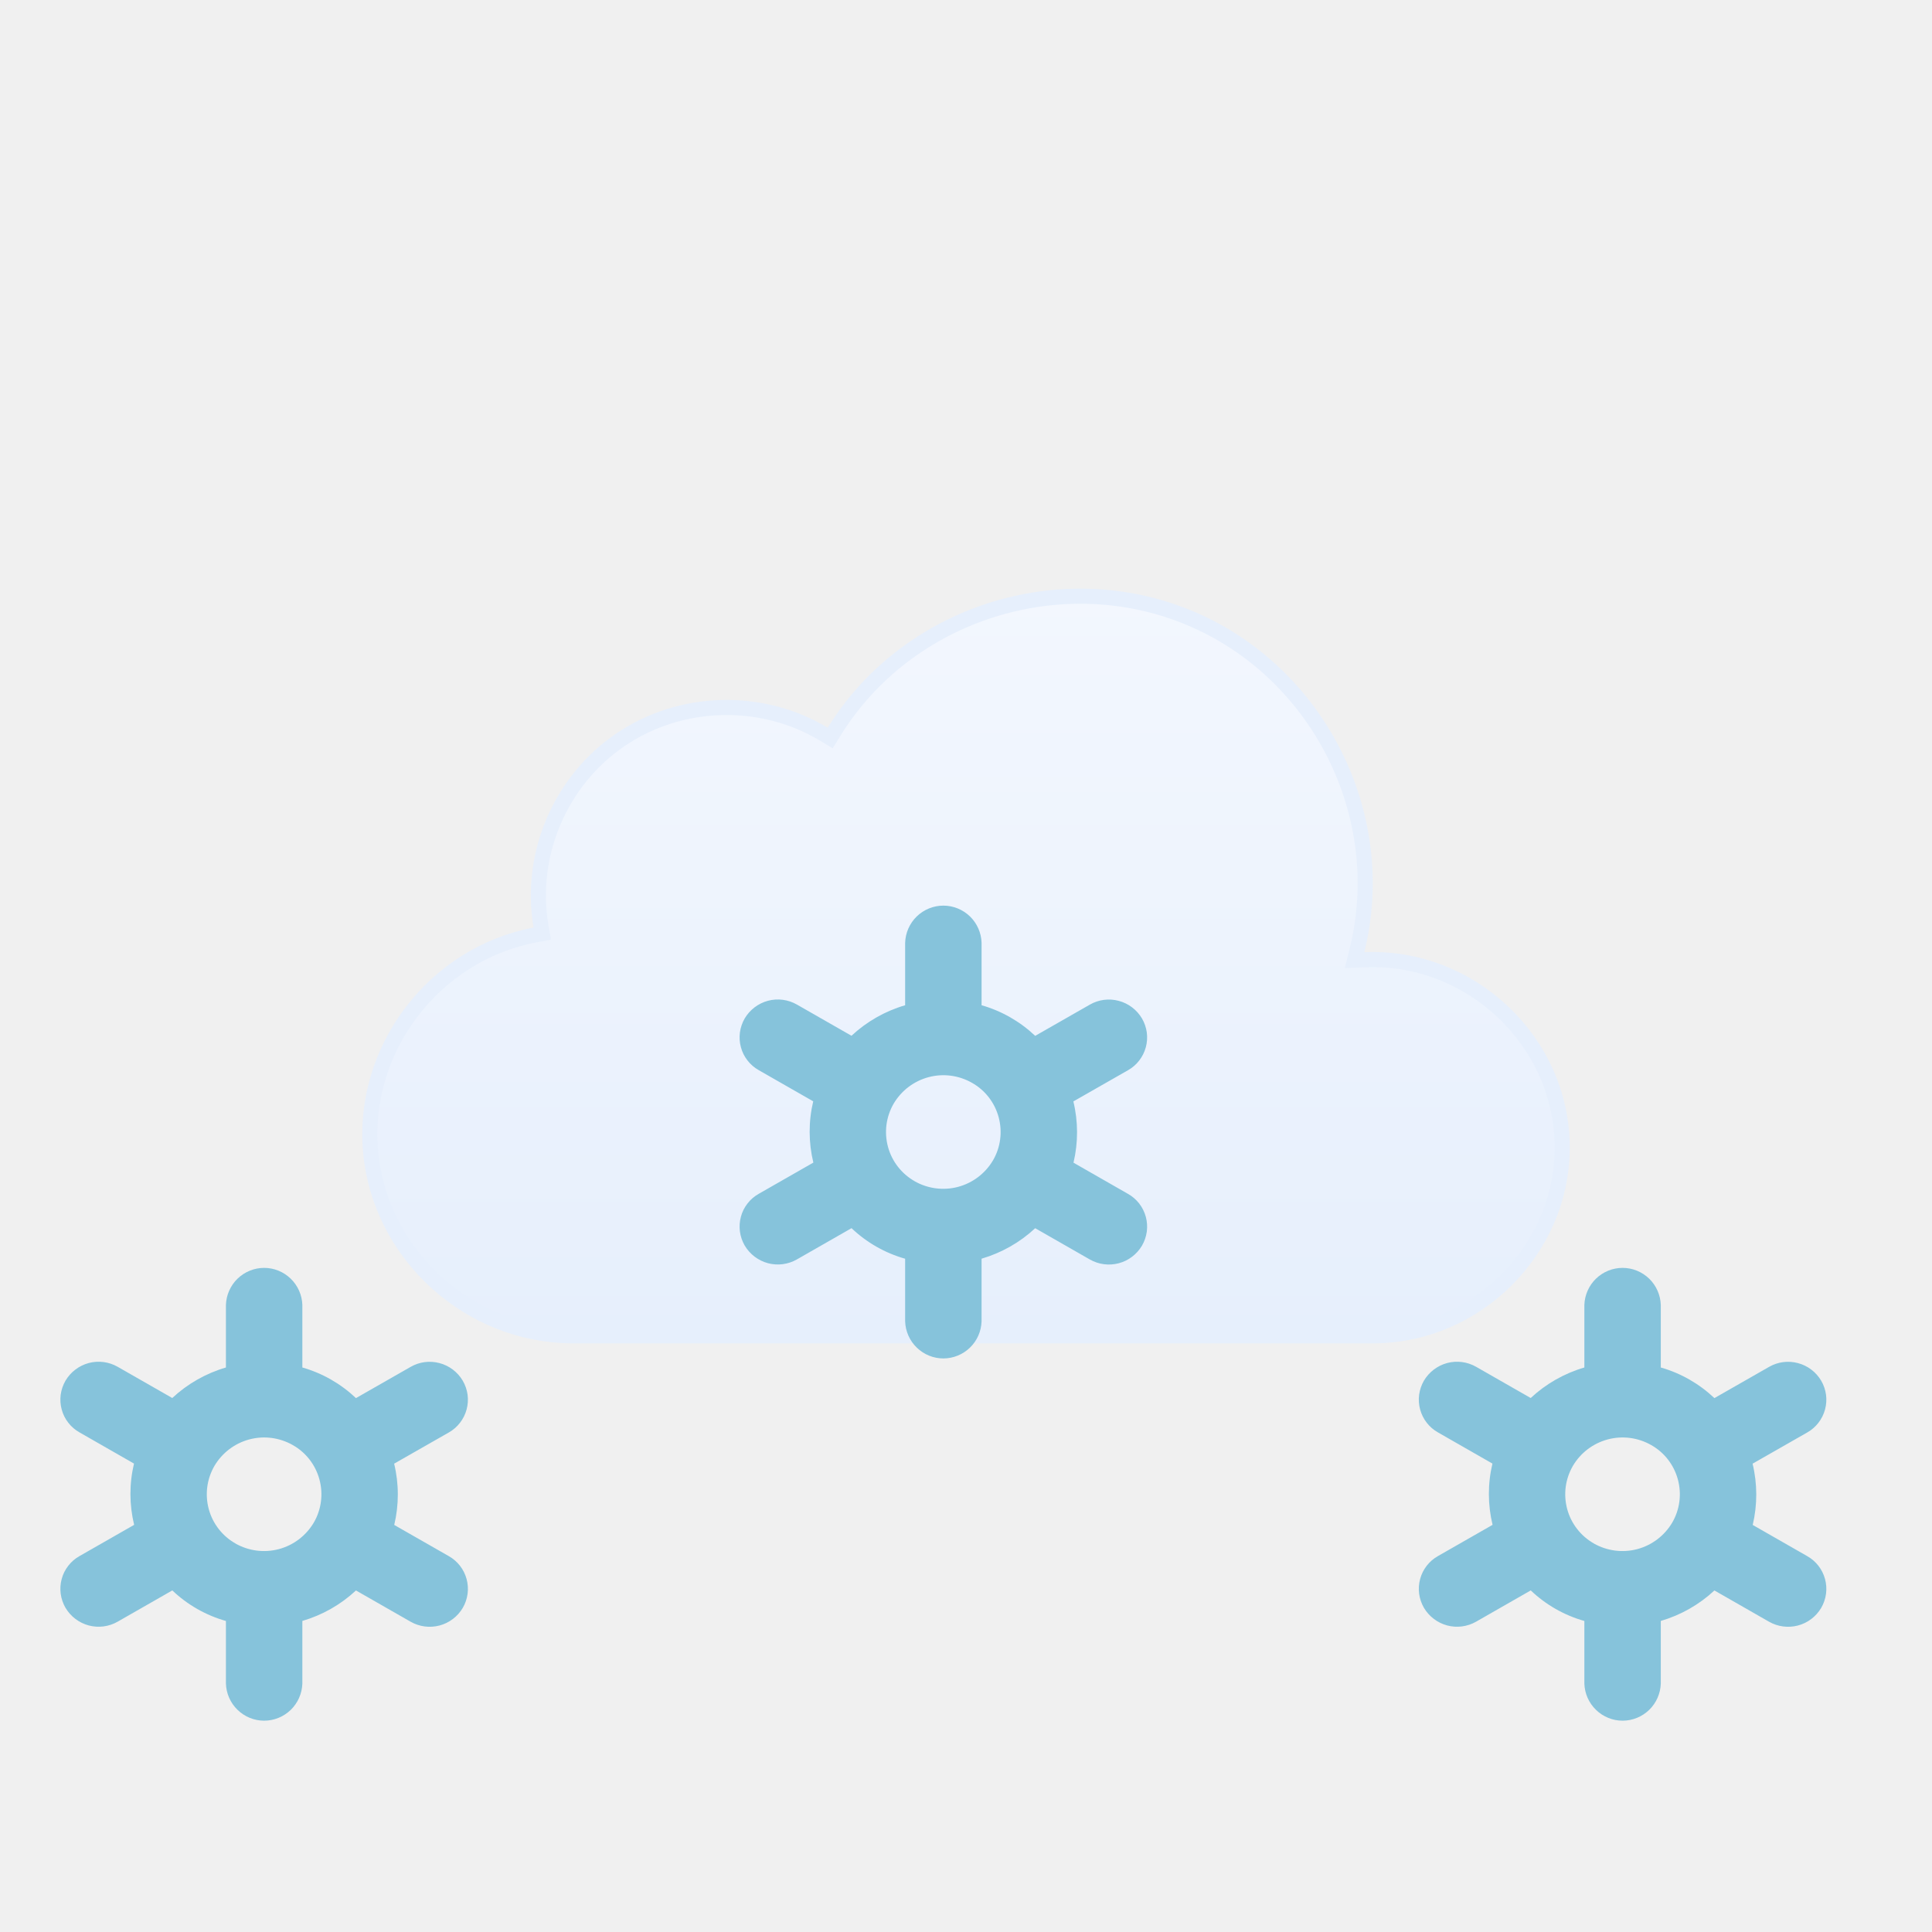
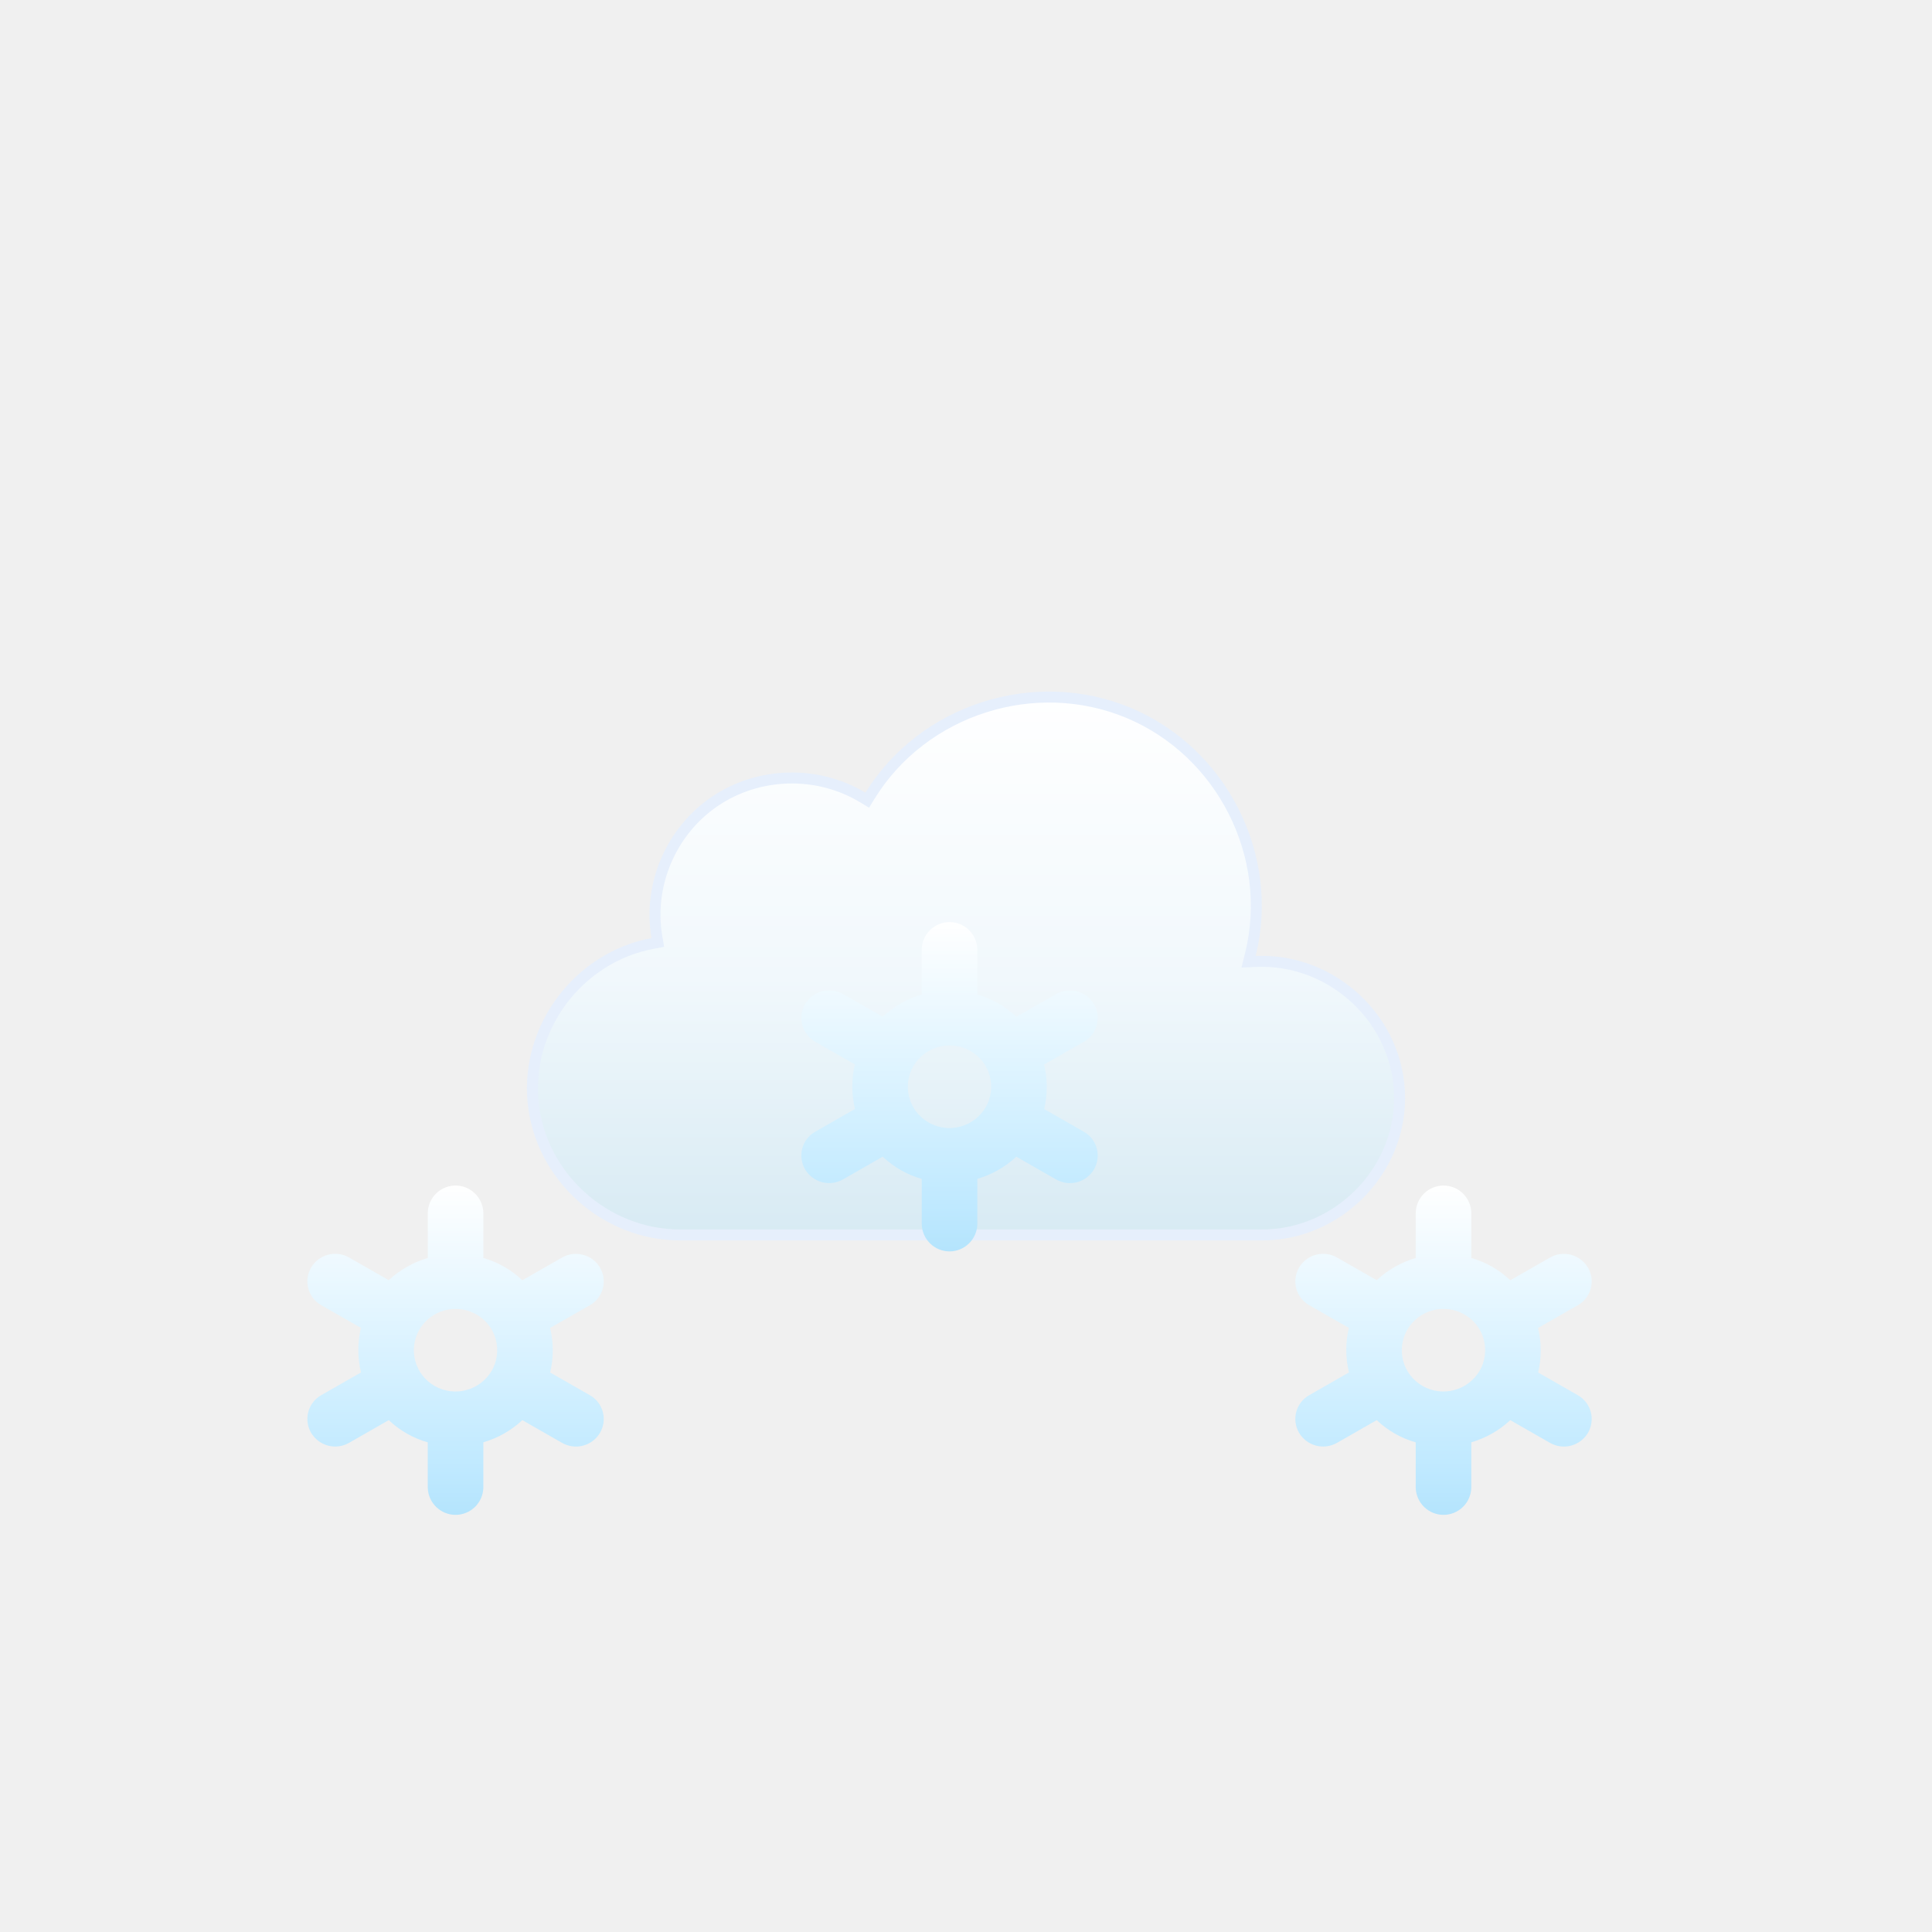
- <svg xmlns="http://www.w3.org/2000/svg" viewBox="0 0 128 128" fill="none">
+ <svg xmlns="http://www.w3.org/2000/svg" viewBox="-24 -24 176 176" fill="none">
  <g id="snow" clip-path="url(#clip0_1858_8860)">
    <g id="Sky">
      <g id="Clouds">
        <g id="Cloud">
          <path id="Cloud_2" d="M55.262 48.475C60.123 40.611 70.297 37.38 78.815 40.943C87.321 44.502 92.138 54.003 89.903 62.965L89.742 63.614L90.411 63.585C97.42 63.279 103.5 68.992 103.5 76.028C103.5 82.84 97.772 88.5 90.977 88.5H37.954C31.128 88.502 25.203 83.171 24.559 76.36C23.916 69.552 28.737 63.212 35.443 61.945L35.926 61.853L35.842 61.369C35.026 56.624 37.126 51.717 41.105 49.013C45.095 46.301 50.446 46.154 54.58 48.64L55.003 48.895L55.262 48.475Z" fill="url(#paint0_linear_1858_8860)" stroke="#E6EFFC" stroke-miterlimit="10" />
        </g>
      </g>
    </g>
    <g id="Precipitation">
      <g id="Snowflakes" transform="translate(-128 -192) scale(3)">
-         <path id="Snowflake 1" d="M52.578 90.366L51.373 89.677C51.479 89.233 51.479 88.769 51.371 88.324L52.578 87.635C52.674 87.581 52.758 87.508 52.825 87.421C52.893 87.334 52.942 87.235 52.971 87.128C53 87.022 53.007 86.911 52.993 86.802C52.978 86.693 52.942 86.588 52.887 86.493C52.773 86.3 52.589 86.16 52.373 86.103C52.157 86.045 51.928 86.075 51.734 86.187L50.528 86.876C50.193 86.559 49.787 86.326 49.344 86.2V84.82C49.337 84.6 49.245 84.392 49.087 84.239C48.93 84.086 48.719 84 48.5 84C48.281 84 48.07 84.086 47.912 84.239C47.755 84.392 47.663 84.6 47.656 84.82V86.2C47.214 86.329 46.808 86.56 46.471 86.874L45.266 86.185C45.072 86.074 44.843 86.044 44.627 86.101C44.411 86.159 44.227 86.299 44.113 86.491C44.058 86.586 44.022 86.692 44.007 86.801C43.993 86.91 44 87.021 44.029 87.127C44.057 87.233 44.107 87.333 44.175 87.42C44.242 87.507 44.326 87.579 44.422 87.633L45.626 88.322C45.52 88.767 45.521 89.231 45.629 89.675L44.422 90.365C44.326 90.419 44.242 90.491 44.175 90.578C44.107 90.665 44.057 90.764 44.029 90.871C44 90.977 43.993 91.088 44.007 91.197C44.022 91.306 44.058 91.412 44.113 91.507C44.227 91.699 44.411 91.839 44.627 91.897C44.843 91.954 45.072 91.924 45.266 91.813L46.472 91.123C46.806 91.441 47.213 91.673 47.656 91.798V93.18C47.663 93.4 47.755 93.608 47.913 93.761C48.07 93.914 48.281 94 48.5 94C48.719 94 48.93 93.914 49.088 93.761C49.245 93.608 49.337 93.4 49.344 93.18V91.797C49.785 91.668 50.191 91.438 50.528 91.124L51.734 91.814C51.928 91.925 52.157 91.955 52.373 91.898C52.589 91.841 52.773 91.701 52.887 91.508C52.942 91.413 52.978 91.308 52.993 91.198C53.007 91.089 53 90.978 52.971 90.872C52.942 90.766 52.893 90.666 52.825 90.579C52.758 90.493 52.674 90.42 52.578 90.366ZM47.866 90.086C47.723 90.005 47.597 89.896 47.496 89.766C47.394 89.635 47.32 89.486 47.277 89.327C47.234 89.167 47.223 89.001 47.244 88.837C47.266 88.673 47.32 88.515 47.403 88.372C47.574 88.084 47.85 87.874 48.174 87.788C48.497 87.702 48.841 87.747 49.132 87.913C49.276 87.994 49.402 88.103 49.503 88.233C49.604 88.364 49.678 88.513 49.721 88.672C49.764 88.832 49.776 88.998 49.754 89.162C49.733 89.326 49.679 89.484 49.596 89.626C49.425 89.915 49.148 90.125 48.825 90.211C48.501 90.297 48.157 90.252 47.866 90.087V90.086Z" fill="#86C3DB" transform="translate(0, 8)" />
-         <path id="Snowflake 2" d="M67.578 90.366L66.374 89.677C66.479 89.233 66.479 88.769 66.371 88.324L67.578 87.635C67.674 87.581 67.758 87.508 67.825 87.421C67.893 87.334 67.942 87.235 67.971 87.128C68 87.022 68.007 86.911 67.993 86.802C67.978 86.693 67.942 86.588 67.887 86.493C67.773 86.3 67.589 86.16 67.373 86.103C67.157 86.045 66.928 86.075 66.734 86.187L65.528 86.876C65.193 86.559 64.787 86.326 64.344 86.2V84.82C64.337 84.6 64.245 84.392 64.088 84.239C63.93 84.086 63.719 84 63.5 84C63.281 84 63.07 84.086 62.912 84.239C62.755 84.392 62.663 84.6 62.656 84.82V86.2C62.214 86.329 61.808 86.56 61.471 86.874L60.266 86.185C60.072 86.074 59.843 86.044 59.627 86.101C59.411 86.159 59.227 86.299 59.113 86.491C59.058 86.586 59.022 86.692 59.007 86.801C58.993 86.91 59 87.021 59.029 87.127C59.057 87.233 59.107 87.333 59.175 87.42C59.242 87.507 59.326 87.579 59.422 87.633L60.626 88.322C60.52 88.767 60.521 89.231 60.629 89.675L59.422 90.365C59.326 90.419 59.242 90.491 59.175 90.578C59.107 90.665 59.057 90.764 59.029 90.871C59 90.977 58.993 91.088 59.007 91.197C59.022 91.306 59.058 91.412 59.113 91.507C59.227 91.699 59.411 91.839 59.627 91.897C59.843 91.954 60.072 91.924 60.266 91.813L61.472 91.123C61.806 91.441 62.213 91.673 62.656 91.798V93.18C62.663 93.4 62.755 93.608 62.913 93.761C63.07 93.914 63.281 94 63.5 94C63.719 94 63.93 93.914 64.088 93.761C64.245 93.608 64.337 93.4 64.344 93.18V91.797C64.785 91.668 65.191 91.438 65.528 91.124L66.734 91.814C66.928 91.925 67.157 91.955 67.373 91.898C67.589 91.841 67.773 91.701 67.887 91.508C67.942 91.413 67.978 91.308 67.993 91.198C68.007 91.089 68 90.978 67.971 90.872C67.942 90.766 67.893 90.666 67.825 90.579C67.758 90.493 67.674 90.42 67.578 90.366ZM62.866 90.086C62.723 90.005 62.597 89.896 62.496 89.766C62.394 89.635 62.32 89.486 62.277 89.327C62.234 89.167 62.223 89.001 62.244 88.837C62.266 88.673 62.32 88.515 62.403 88.372C62.574 88.084 62.85 87.874 63.174 87.788C63.497 87.702 63.841 87.747 64.132 87.913C64.276 87.994 64.402 88.103 64.503 88.233C64.604 88.364 64.678 88.513 64.721 88.672C64.764 88.832 64.776 88.998 64.754 89.162C64.733 89.326 64.679 89.484 64.596 89.626C64.425 89.915 64.148 90.125 63.825 90.211C63.501 90.297 63.157 90.252 62.866 90.087V90.086Z" fill="#86C3DB" transform="translate(0, 0)" />
-         <path id="Snowflake 3" d="M82.578 90.366L81.374 89.677C81.479 89.233 81.479 88.769 81.371 88.324L82.578 87.635C82.674 87.581 82.758 87.508 82.825 87.421C82.893 87.334 82.942 87.235 82.971 87.128C83 87.022 83.007 86.911 82.993 86.802C82.978 86.693 82.942 86.588 82.887 86.493C82.773 86.3 82.589 86.16 82.373 86.103C82.157 86.045 81.928 86.075 81.734 86.187L80.528 86.876C80.193 86.559 79.787 86.326 79.344 86.2V84.82C79.337 84.6 79.245 84.392 79.088 84.239C78.93 84.086 78.719 84 78.5 84C78.281 84 78.07 84.086 77.912 84.239C77.755 84.392 77.663 84.6 77.656 84.82V86.2C77.214 86.329 76.808 86.56 76.471 86.874L75.266 86.185C75.072 86.074 74.843 86.044 74.627 86.101C74.411 86.159 74.227 86.299 74.113 86.491C74.058 86.586 74.022 86.692 74.007 86.801C73.993 86.91 74 87.021 74.029 87.127C74.058 87.233 74.107 87.333 74.175 87.42C74.242 87.507 74.326 87.579 74.422 87.633L75.626 88.322C75.52 88.767 75.521 89.231 75.629 89.675L74.422 90.365C74.326 90.419 74.242 90.491 74.175 90.578C74.107 90.665 74.058 90.764 74.029 90.871C74 90.977 73.993 91.088 74.007 91.197C74.022 91.306 74.058 91.412 74.113 91.507C74.227 91.699 74.411 91.839 74.627 91.897C74.843 91.954 75.072 91.924 75.266 91.813L76.472 91.123C76.806 91.441 77.213 91.673 77.656 91.798V93.18C77.663 93.4 77.755 93.608 77.913 93.761C78.07 93.914 78.281 94 78.5 94C78.719 94 78.93 93.914 79.088 93.761C79.245 93.608 79.337 93.4 79.344 93.18V91.797C79.785 91.668 80.191 91.438 80.528 91.124L81.734 91.814C81.928 91.925 82.157 91.955 82.373 91.898C82.589 91.841 82.773 91.701 82.887 91.508C82.942 91.413 82.978 91.308 82.993 91.198C83.007 91.089 83 90.978 82.971 90.872C82.942 90.766 82.893 90.666 82.825 90.579C82.758 90.493 82.674 90.42 82.578 90.366ZM77.866 90.086C77.723 90.005 77.597 89.896 77.496 89.766C77.394 89.635 77.32 89.486 77.277 89.327C77.234 89.167 77.223 89.001 77.244 88.837C77.266 88.673 77.32 88.515 77.403 88.372C77.573 88.084 77.85 87.874 78.174 87.788C78.497 87.702 78.841 87.747 79.132 87.913C79.276 87.994 79.402 88.103 79.503 88.233C79.604 88.364 79.678 88.513 79.721 88.672C79.764 88.832 79.776 88.998 79.754 89.162C79.733 89.326 79.679 89.484 79.596 89.626C79.425 89.915 79.148 90.125 78.825 90.211C78.501 90.297 78.157 90.252 77.866 90.087V90.086Z" fill="#86C3DB" transform="translate(0, 8)" />
+         <path id="Snowflake 1" d="M52.578 90.366L51.373 89.677C51.479 89.233 51.479 88.769 51.371 88.324L52.578 87.635C52.674 87.581 52.758 87.508 52.825 87.421C52.893 87.334 52.942 87.235 52.971 87.128C53 87.022 53.007 86.911 52.993 86.802C52.978 86.693 52.942 86.588 52.887 86.493C52.773 86.3 52.589 86.16 52.373 86.103C52.157 86.045 51.928 86.075 51.734 86.187L50.528 86.876C50.193 86.559 49.787 86.326 49.344 86.2V84.82C49.337 84.6 49.245 84.392 49.087 84.239C48.93 84.086 48.719 84 48.5 84C48.281 84 48.07 84.086 47.912 84.239C47.755 84.392 47.663 84.6 47.656 84.82V86.2C47.214 86.329 46.808 86.56 46.471 86.874L45.266 86.185C45.072 86.074 44.843 86.044 44.627 86.101C44.411 86.159 44.227 86.299 44.113 86.491C44.058 86.586 44.022 86.692 44.007 86.801C43.993 86.91 44 87.021 44.029 87.127C44.057 87.233 44.107 87.333 44.175 87.42C44.242 87.507 44.326 87.579 44.422 87.633L45.626 88.322C45.52 88.767 45.521 89.231 45.629 89.675L44.422 90.365C44.326 90.419 44.242 90.491 44.175 90.578C44.107 90.665 44.057 90.764 44.029 90.871C44 90.977 43.993 91.088 44.007 91.197C44.022 91.306 44.058 91.412 44.113 91.507C44.227 91.699 44.411 91.839 44.627 91.897C44.843 91.954 45.072 91.924 45.266 91.813L46.472 91.123C46.806 91.441 47.213 91.673 47.656 91.798V93.18C47.663 93.4 47.755 93.608 47.913 93.761C48.07 93.914 48.281 94 48.5 94C48.719 94 48.93 93.914 49.088 93.761C49.245 93.608 49.337 93.4 49.344 93.18V91.797C49.785 91.668 50.191 91.438 50.528 91.124L51.734 91.814C51.928 91.925 52.157 91.955 52.373 91.898C52.589 91.841 52.773 91.701 52.887 91.508C52.942 91.413 52.978 91.308 52.993 91.198C53.007 91.089 53 90.978 52.971 90.872C52.942 90.766 52.893 90.666 52.825 90.579C52.758 90.493 52.674 90.42 52.578 90.366ZM47.866 90.086C47.723 90.005 47.597 89.896 47.496 89.766C47.394 89.635 47.32 89.486 47.277 89.327C47.234 89.167 47.223 89.001 47.244 88.837C47.266 88.673 47.32 88.515 47.403 88.372C47.574 88.084 47.85 87.874 48.174 87.788C48.497 87.702 48.841 87.747 49.132 87.913C49.276 87.994 49.402 88.103 49.503 88.233C49.604 88.364 49.678 88.513 49.721 88.672C49.764 88.832 49.776 88.998 49.754 89.162C49.733 89.326 49.679 89.484 49.596 89.626C49.425 89.915 49.148 90.125 48.825 90.211C48.501 90.297 48.157 90.252 47.866 90.087V90.086Z" fill="url(#snowflakeGradient)" transform="translate(0, 8)" />
+         <path id="Snowflake 2" d="M67.578 90.366L66.374 89.677C66.479 89.233 66.479 88.769 66.371 88.324L67.578 87.635C67.674 87.581 67.758 87.508 67.825 87.421C67.893 87.334 67.942 87.235 67.971 87.128C68 87.022 68.007 86.911 67.993 86.802C67.978 86.693 67.942 86.588 67.887 86.493C67.773 86.3 67.589 86.16 67.373 86.103C67.157 86.045 66.928 86.075 66.734 86.187L65.528 86.876C65.193 86.559 64.787 86.326 64.344 86.2V84.82C64.337 84.6 64.245 84.392 64.088 84.239C63.93 84.086 63.719 84 63.5 84C63.281 84 63.07 84.086 62.912 84.239C62.755 84.392 62.663 84.6 62.656 84.82V86.2C62.214 86.329 61.808 86.56 61.471 86.874L60.266 86.185C60.072 86.074 59.843 86.044 59.627 86.101C59.411 86.159 59.227 86.299 59.113 86.491C59.058 86.586 59.022 86.692 59.007 86.801C58.993 86.91 59 87.021 59.029 87.127C59.057 87.233 59.107 87.333 59.175 87.42C59.242 87.507 59.326 87.579 59.422 87.633L60.626 88.322C60.52 88.767 60.521 89.231 60.629 89.675L59.422 90.365C59.326 90.419 59.242 90.491 59.175 90.578C59.107 90.665 59.057 90.764 59.029 90.871C59 90.977 58.993 91.088 59.007 91.197C59.022 91.306 59.058 91.412 59.113 91.507C59.227 91.699 59.411 91.839 59.627 91.897C59.843 91.954 60.072 91.924 60.266 91.813L61.472 91.123C61.806 91.441 62.213 91.673 62.656 91.798V93.18C62.663 93.4 62.755 93.608 62.913 93.761C63.07 93.914 63.281 94 63.5 94C63.719 94 63.93 93.914 64.088 93.761C64.245 93.608 64.337 93.4 64.344 93.18V91.797C64.785 91.668 65.191 91.438 65.528 91.124L66.734 91.814C66.928 91.925 67.157 91.955 67.373 91.898C67.589 91.841 67.773 91.701 67.887 91.508C67.942 91.413 67.978 91.308 67.993 91.198C68.007 91.089 68 90.978 67.971 90.872C67.942 90.766 67.893 90.666 67.825 90.579C67.758 90.493 67.674 90.42 67.578 90.366ZM62.866 90.086C62.723 90.005 62.597 89.896 62.496 89.766C62.394 89.635 62.32 89.486 62.277 89.327C62.234 89.167 62.223 89.001 62.244 88.837C62.266 88.673 62.32 88.515 62.403 88.372C62.574 88.084 62.85 87.874 63.174 87.788C63.497 87.702 63.841 87.747 64.132 87.913C64.276 87.994 64.402 88.103 64.503 88.233C64.604 88.364 64.678 88.513 64.721 88.672C64.764 88.832 64.776 88.998 64.754 89.162C64.733 89.326 64.679 89.484 64.596 89.626C64.425 89.915 64.148 90.125 63.825 90.211C63.501 90.297 63.157 90.252 62.866 90.087V90.086Z" fill="url(#snowflakeGradient)" transform="translate(0, 0)" />
+         <path id="Snowflake 3" d="M82.578 90.366L81.374 89.677C81.479 89.233 81.479 88.769 81.371 88.324L82.578 87.635C82.674 87.581 82.758 87.508 82.825 87.421C82.893 87.334 82.942 87.235 82.971 87.128C83 87.022 83.007 86.911 82.993 86.802C82.978 86.693 82.942 86.588 82.887 86.493C82.773 86.3 82.589 86.16 82.373 86.103C82.157 86.045 81.928 86.075 81.734 86.187L80.528 86.876C80.193 86.559 79.787 86.326 79.344 86.2V84.82C79.337 84.6 79.245 84.392 79.088 84.239C78.93 84.086 78.719 84 78.5 84C78.281 84 78.07 84.086 77.912 84.239C77.755 84.392 77.663 84.6 77.656 84.82V86.2C77.214 86.329 76.808 86.56 76.471 86.874L75.266 86.185C75.072 86.074 74.843 86.044 74.627 86.101C74.411 86.159 74.227 86.299 74.113 86.491C74.058 86.586 74.022 86.692 74.007 86.801C73.993 86.91 74 87.021 74.029 87.127C74.058 87.233 74.107 87.333 74.175 87.42C74.242 87.507 74.326 87.579 74.422 87.633L75.626 88.322C75.52 88.767 75.521 89.231 75.629 89.675L74.422 90.365C74.326 90.419 74.242 90.491 74.175 90.578C74.107 90.665 74.058 90.764 74.029 90.871C74 90.977 73.993 91.088 74.007 91.197C74.022 91.306 74.058 91.412 74.113 91.507C74.227 91.699 74.411 91.839 74.627 91.897C74.843 91.954 75.072 91.924 75.266 91.813L76.472 91.123C76.806 91.441 77.213 91.673 77.656 91.798V93.18C77.663 93.4 77.755 93.608 77.913 93.761C78.07 93.914 78.281 94 78.5 94C78.719 94 78.93 93.914 79.088 93.761C79.245 93.608 79.337 93.4 79.344 93.18V91.797C79.785 91.668 80.191 91.438 80.528 91.124L81.734 91.814C81.928 91.925 82.157 91.955 82.373 91.898C82.589 91.841 82.773 91.701 82.887 91.508C82.942 91.413 82.978 91.308 82.993 91.198C83.007 91.089 83 90.978 82.971 90.872C82.942 90.766 82.893 90.666 82.825 90.579C82.758 90.493 82.674 90.42 82.578 90.366ZM77.866 90.086C77.723 90.005 77.597 89.896 77.496 89.766C77.394 89.635 77.32 89.486 77.277 89.327C77.234 89.167 77.223 89.001 77.244 88.837C77.266 88.673 77.32 88.515 77.403 88.372C77.573 88.084 77.85 87.874 78.174 87.788C78.497 87.702 78.841 87.747 79.132 87.913C79.276 87.994 79.402 88.103 79.503 88.233C79.604 88.364 79.678 88.513 79.721 88.672C79.764 88.832 79.776 88.998 79.754 89.162C79.733 89.326 79.679 89.484 79.596 89.626C79.425 89.915 79.148 90.125 78.825 90.211C78.501 90.297 78.157 90.252 77.866 90.087V90.086Z" fill="url(#snowflakeGradient)" transform="translate(0, 8)" />
      </g>
    </g>
  </g>
  <defs>
    <linearGradient id="paint0_linear_1858_8860" x1="64.001" y1="39" x2="64.001" y2="89" gradientUnits="userSpaceOnUse">
-       <stop stop-color="#F3F7FE" />
-       <stop offset="1" stop-color="#E6EFFC" />
+       <stop stop-color="#FFFFFF" />
+       <stop offset=".52" stop-color="#F1F8FC" />
+       <stop offset="1" stop-color="#D7EAF3" />
+     </linearGradient>
+     <linearGradient id="snowflakeGradient" x1="64" y1="84" x2="64" y2="102" gradientUnits="userSpaceOnUse">
+       <stop stop-color="#FFFFFF" />
+       <stop offset=".48" stop-color="#BFE9FF" />
+       <stop offset="1" stop-color="#74C7EE" />
    </linearGradient>
    <clipPath id="clip0_1858_8860">
      <rect width="128" height="128" fill="white" />
    </clipPath>
  </defs>
</svg>
